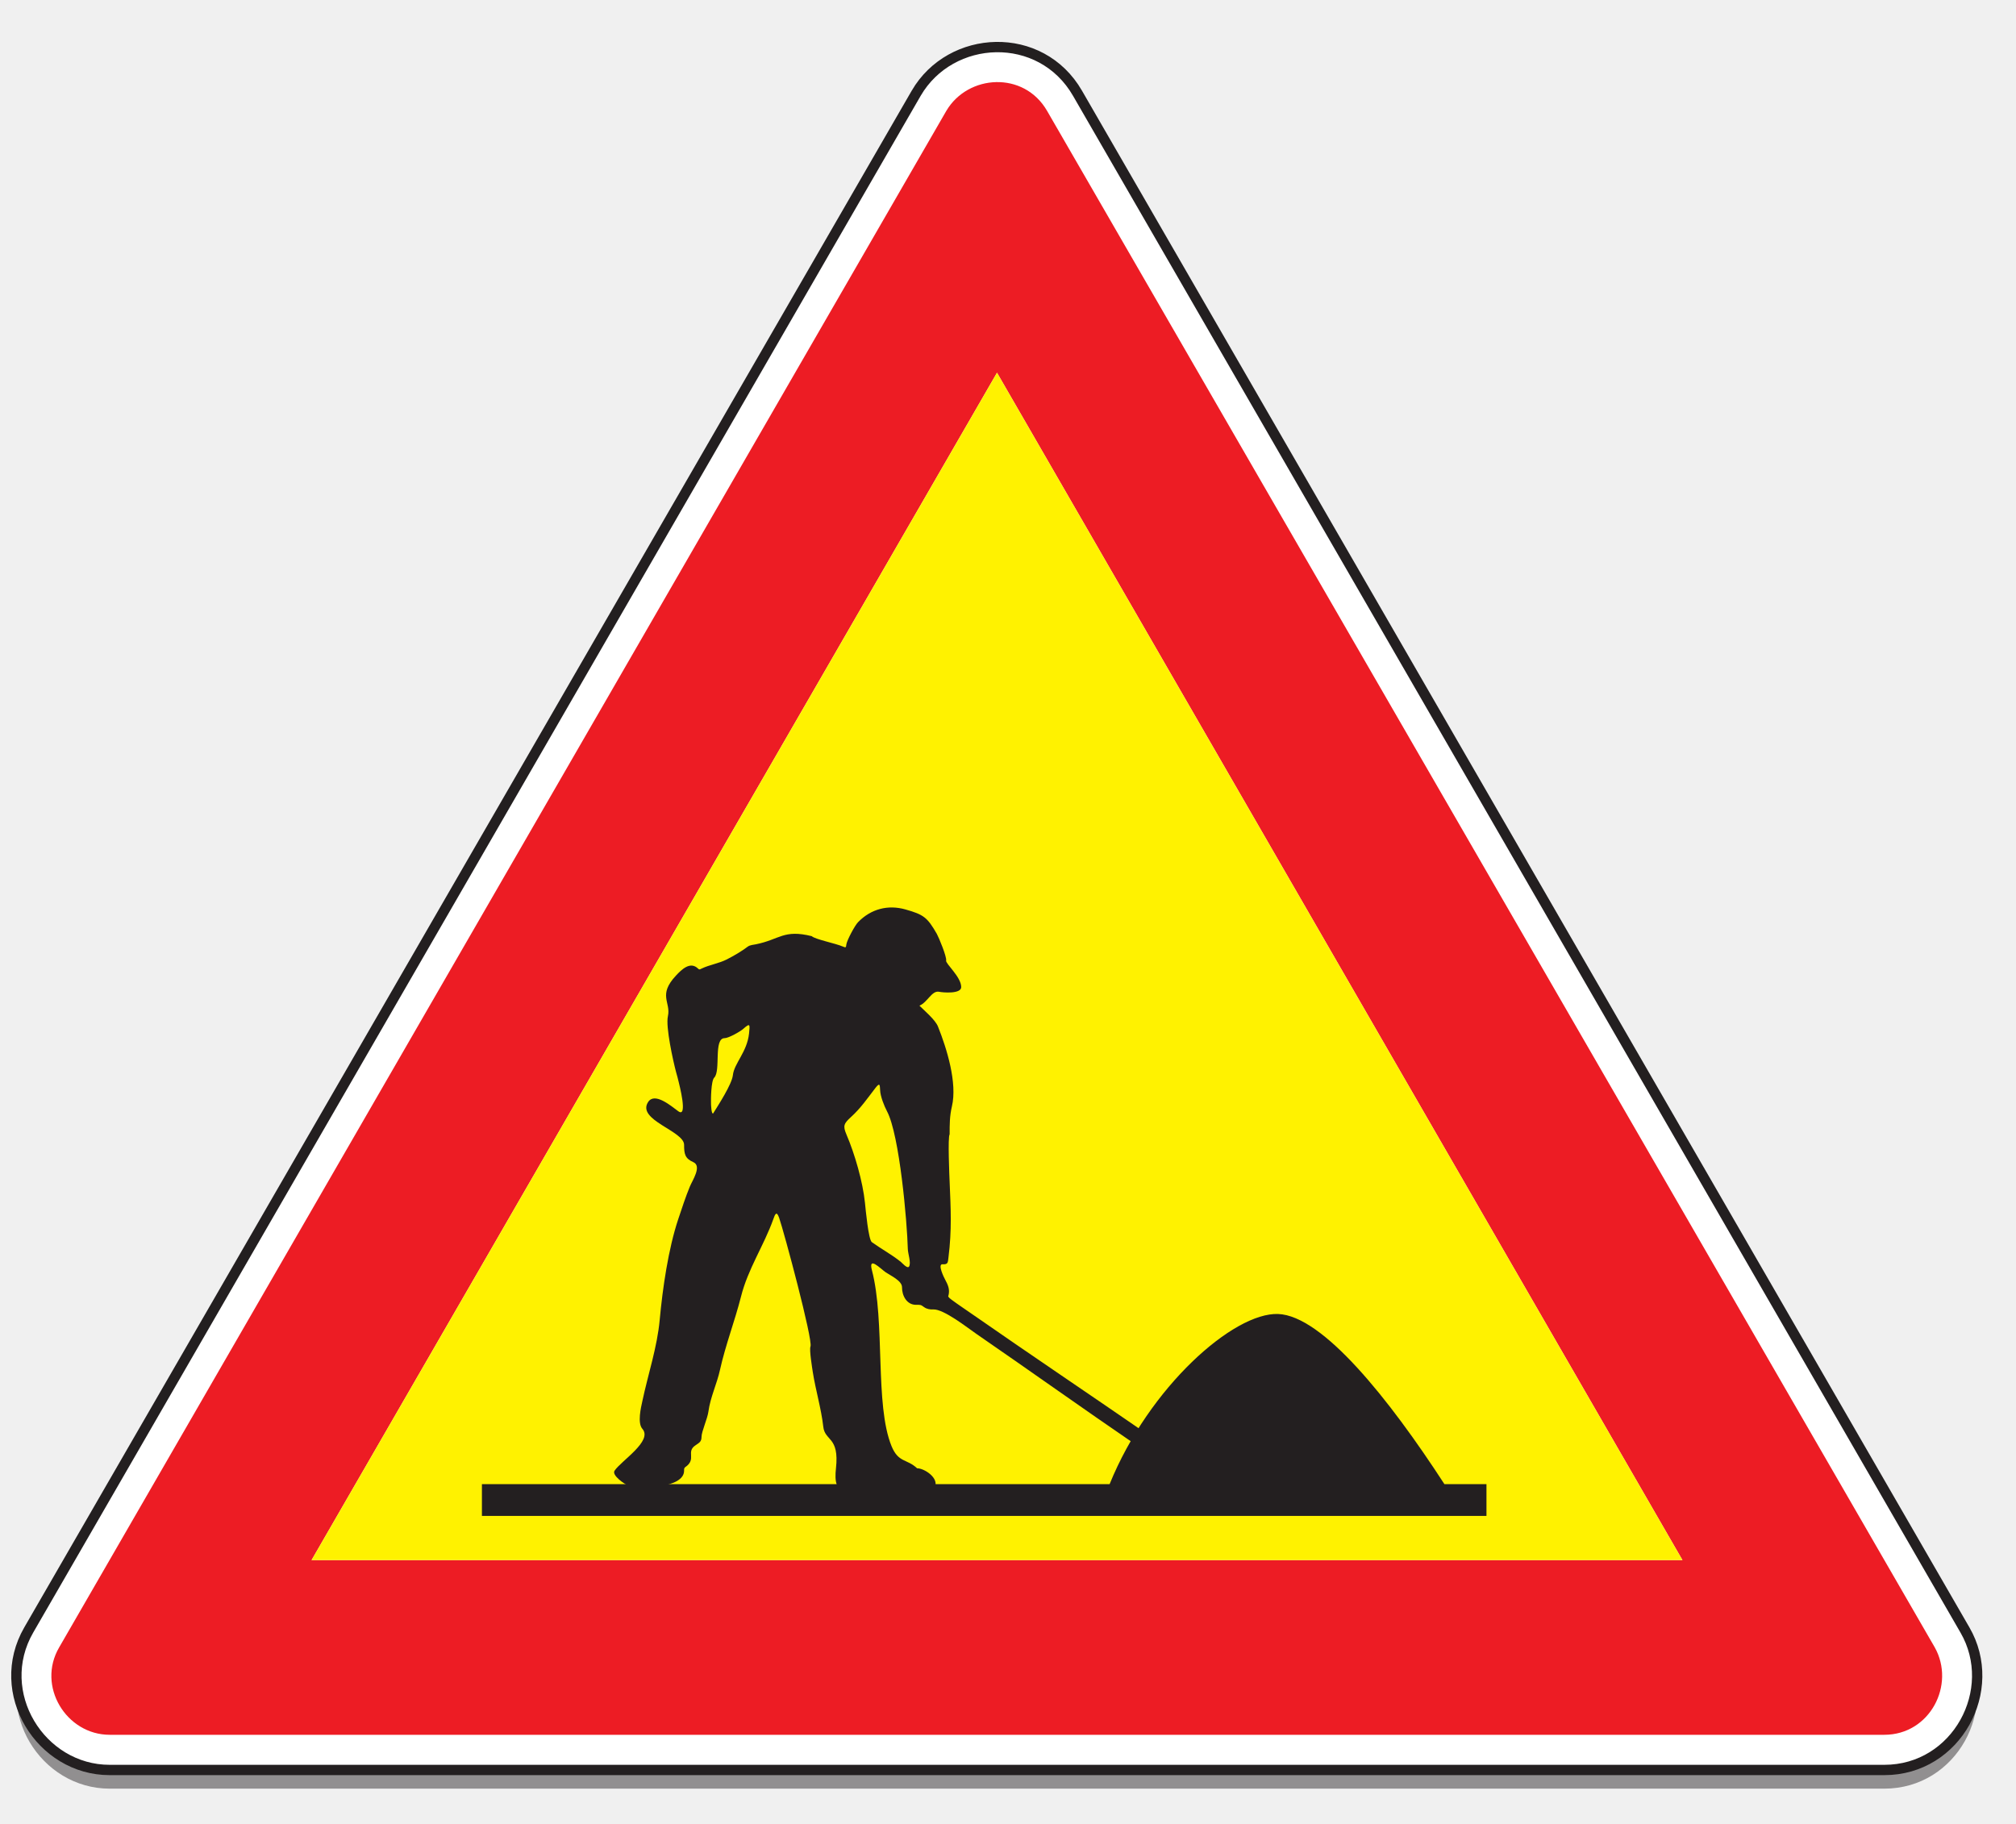
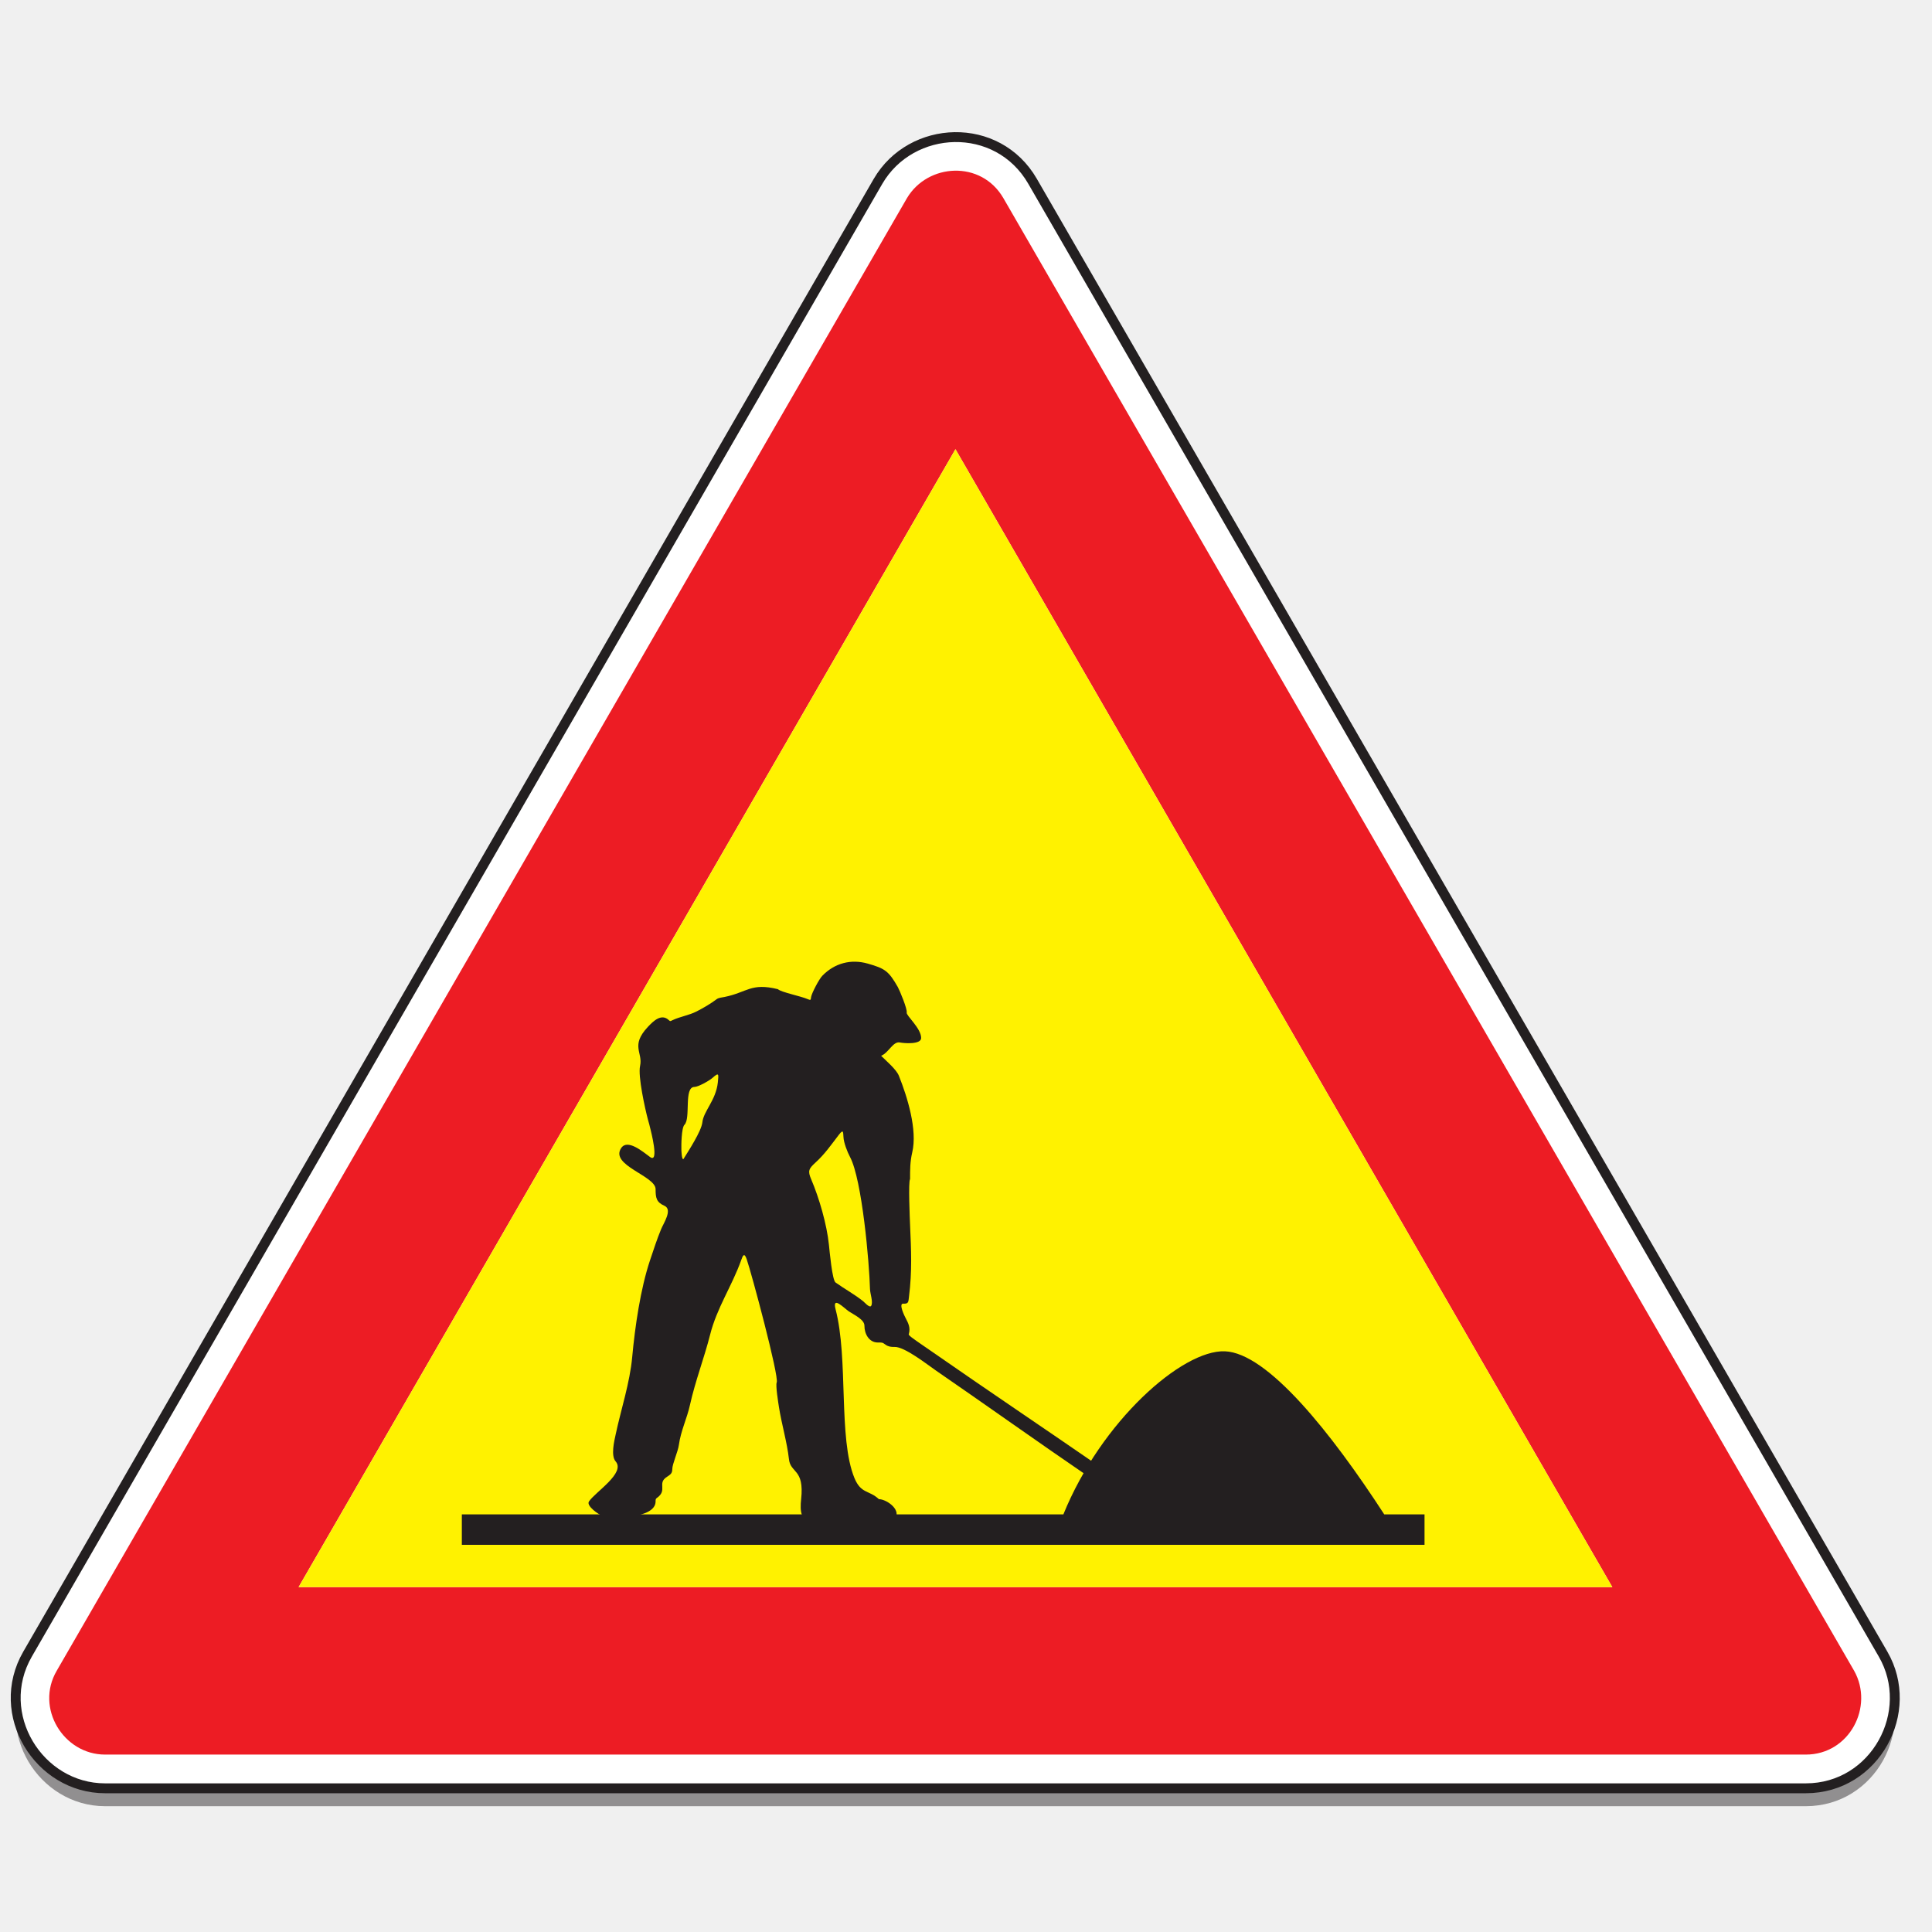
- <svg xmlns="http://www.w3.org/2000/svg" width="42" height="38" viewBox="0 0 42 38" fill="none">
+ <svg xmlns="http://www.w3.org/2000/svg" width="60" height="60" viewBox="0 0 42 38" fill="none">
  <path fill-rule="evenodd" clip-rule="evenodd" d="M39.257 37.265C40.769 37.265 41.659 35.593 40.936 34.348L22.448 2.333C21.684 1.007 19.808 1.093 19.087 2.333L0.599 34.348C-0.155 35.657 0.845 37.265 2.284 37.265H39.257Z" fill="#918F90" />
  <path fill-rule="evenodd" clip-rule="evenodd" d="M39.257 36.876C40.769 36.876 41.659 35.205 40.936 33.959L22.448 1.943C21.684 0.617 19.808 0.703 19.087 1.943L0.599 33.959C-0.155 35.265 0.845 36.876 2.284 36.876H39.257Z" fill="white" />
  <path d="M39.257 36.876C40.769 36.876 41.659 35.205 40.936 33.959L22.448 1.943C21.684 0.617 19.808 0.703 19.087 1.943L0.599 33.959C-0.155 35.265 0.845 36.876 2.284 36.876H39.257Z" stroke="#231F20" stroke-width="0.215" stroke-miterlimit="22.926" />
  <path fill-rule="evenodd" clip-rule="evenodd" d="M39.257 36.143C40.208 36.143 40.744 35.099 40.307 34.321L21.813 2.308C21.331 1.475 20.167 1.548 19.716 2.308L1.233 34.321C0.759 35.131 1.383 36.143 2.284 36.143H39.257Z" fill="#ED1C24" />
  <path fill-rule="evenodd" clip-rule="evenodd" d="M35.051 32.503H6.491L20.771 7.765L35.051 32.503Z" fill="white" />
  <path fill-rule="evenodd" clip-rule="evenodd" d="M35.051 32.503H6.491L20.771 7.765L35.051 32.503Z" fill="#FFF200" />
  <path fill-rule="evenodd" clip-rule="evenodd" d="M19.155 20.952C19.257 21.055 19.487 21.248 19.541 21.387C19.724 21.843 19.948 22.563 19.831 23.053C19.784 23.255 19.784 23.424 19.784 23.633C19.743 23.688 19.779 24.507 19.784 24.624C19.808 25.191 19.831 25.625 19.76 26.195C19.747 26.296 19.755 26.348 19.639 26.34C19.523 26.329 19.672 26.627 19.687 26.653C19.749 26.769 19.792 26.86 19.76 26.991C19.732 27.017 19.821 27.075 19.833 27.085C19.959 27.179 20.091 27.265 20.219 27.355C21.468 28.224 22.732 29.073 23.985 29.937L23.639 30.083C22.573 29.355 21.403 28.521 20.339 27.789C20.167 27.671 19.661 27.271 19.445 27.281C19.375 27.284 19.311 27.275 19.252 27.233C19.18 27.179 19.175 27.185 19.084 27.185C18.888 27.185 18.791 26.991 18.792 26.821C18.795 26.683 18.552 26.576 18.453 26.508C18.34 26.429 18.088 26.163 18.164 26.46C18.448 27.545 18.219 29.264 18.575 30.132C18.719 30.479 18.891 30.389 19.107 30.591C19.247 30.587 19.58 30.792 19.471 31.001C19.328 31.265 18.704 31.315 18.453 31.217C18.167 31.108 18.04 31.088 17.729 31.099C17.399 31.108 17.388 30.848 17.416 30.591C17.489 29.921 17.183 30.032 17.151 29.72C17.109 29.348 16.992 28.961 16.933 28.585C16.921 28.503 16.857 28.119 16.885 28.053C16.94 27.924 16.333 25.66 16.232 25.373C16.179 25.22 16.147 25.296 16.112 25.397C15.913 25.955 15.583 26.433 15.437 27.016C15.307 27.527 15.115 28.021 15 28.539C14.936 28.833 14.799 29.108 14.759 29.407C14.739 29.559 14.615 29.824 14.615 29.937C14.615 30.036 14.569 30.057 14.495 30.108C14.279 30.247 14.524 30.396 14.276 30.567C14.251 30.584 14.252 30.609 14.252 30.64C14.252 31.015 13.311 31.024 13.092 30.952C13.017 30.927 12.737 30.735 12.804 30.64C12.943 30.432 13.604 30.021 13.383 29.769C13.276 29.648 13.353 29.324 13.383 29.189C13.5 28.636 13.693 28.063 13.744 27.497C13.804 26.844 13.923 26.019 14.131 25.397C14.207 25.172 14.281 24.941 14.372 24.721C14.425 24.591 14.627 24.296 14.445 24.213C14.269 24.136 14.252 24.04 14.252 23.851C14.252 23.561 13.256 23.335 13.503 22.959C13.64 22.751 13.972 23.035 14.131 23.152C14.339 23.305 14.145 22.569 14.141 22.549L14.128 22.497L14.115 22.444L14.099 22.387L14.083 22.329C14.025 22.109 13.864 21.392 13.915 21.171C13.98 20.877 13.7 20.735 14.083 20.325C14.201 20.199 14.38 20.021 14.543 20.18C14.571 20.208 14.579 20.197 14.615 20.18C14.784 20.099 14.981 20.072 15.145 19.987C15.291 19.912 15.451 19.819 15.58 19.721C15.625 19.688 15.697 19.684 15.751 19.673C16.245 19.573 16.324 19.359 16.911 19.504C16.981 19.571 17.405 19.653 17.561 19.721C17.628 19.751 17.624 19.736 17.633 19.673C17.648 19.584 17.809 19.281 17.876 19.213C18.145 18.936 18.5 18.844 18.865 18.948C19.243 19.055 19.319 19.112 19.517 19.456C19.56 19.533 19.727 19.937 19.711 20.012C19.695 20.077 20.025 20.352 20.025 20.565C20.025 20.712 19.647 20.68 19.565 20.663C19.413 20.631 19.323 20.884 19.155 20.952Z" fill="#231F20" />
  <path fill-rule="evenodd" clip-rule="evenodd" d="M10.04 30.921H23.117C23.94 28.895 25.7 27.34 26.628 27.376C27.557 27.412 28.939 29.145 30.092 30.921H30.968V31.583H10.04V30.921Z" fill="#231F20" />
  <path fill-rule="evenodd" clip-rule="evenodd" d="M14.856 23.199C14.972 23.013 15.245 22.593 15.268 22.403C15.293 22.155 15.563 21.921 15.605 21.533C15.624 21.343 15.632 21.305 15.484 21.436C15.423 21.491 15.179 21.629 15.097 21.629C14.86 21.629 15.021 22.309 14.88 22.451C14.813 22.517 14.809 22.907 14.813 23.005C14.815 23.028 14.82 23.211 14.856 23.199ZM18.237 22.668C18.073 22.881 17.932 23.088 17.729 23.272C17.581 23.407 17.557 23.455 17.633 23.633C17.808 24.041 17.975 24.62 18.02 25.059C18.035 25.203 18.092 25.829 18.164 25.88C18.357 26.019 18.587 26.143 18.769 26.292C18.787 26.305 18.905 26.443 18.939 26.387C18.985 26.308 18.916 26.124 18.913 26.025C18.899 25.461 18.741 23.645 18.479 23.152C18.42 23.041 18.341 22.841 18.336 22.715C18.328 22.625 18.341 22.532 18.237 22.668Z" fill="#FFF200" />
</svg>
